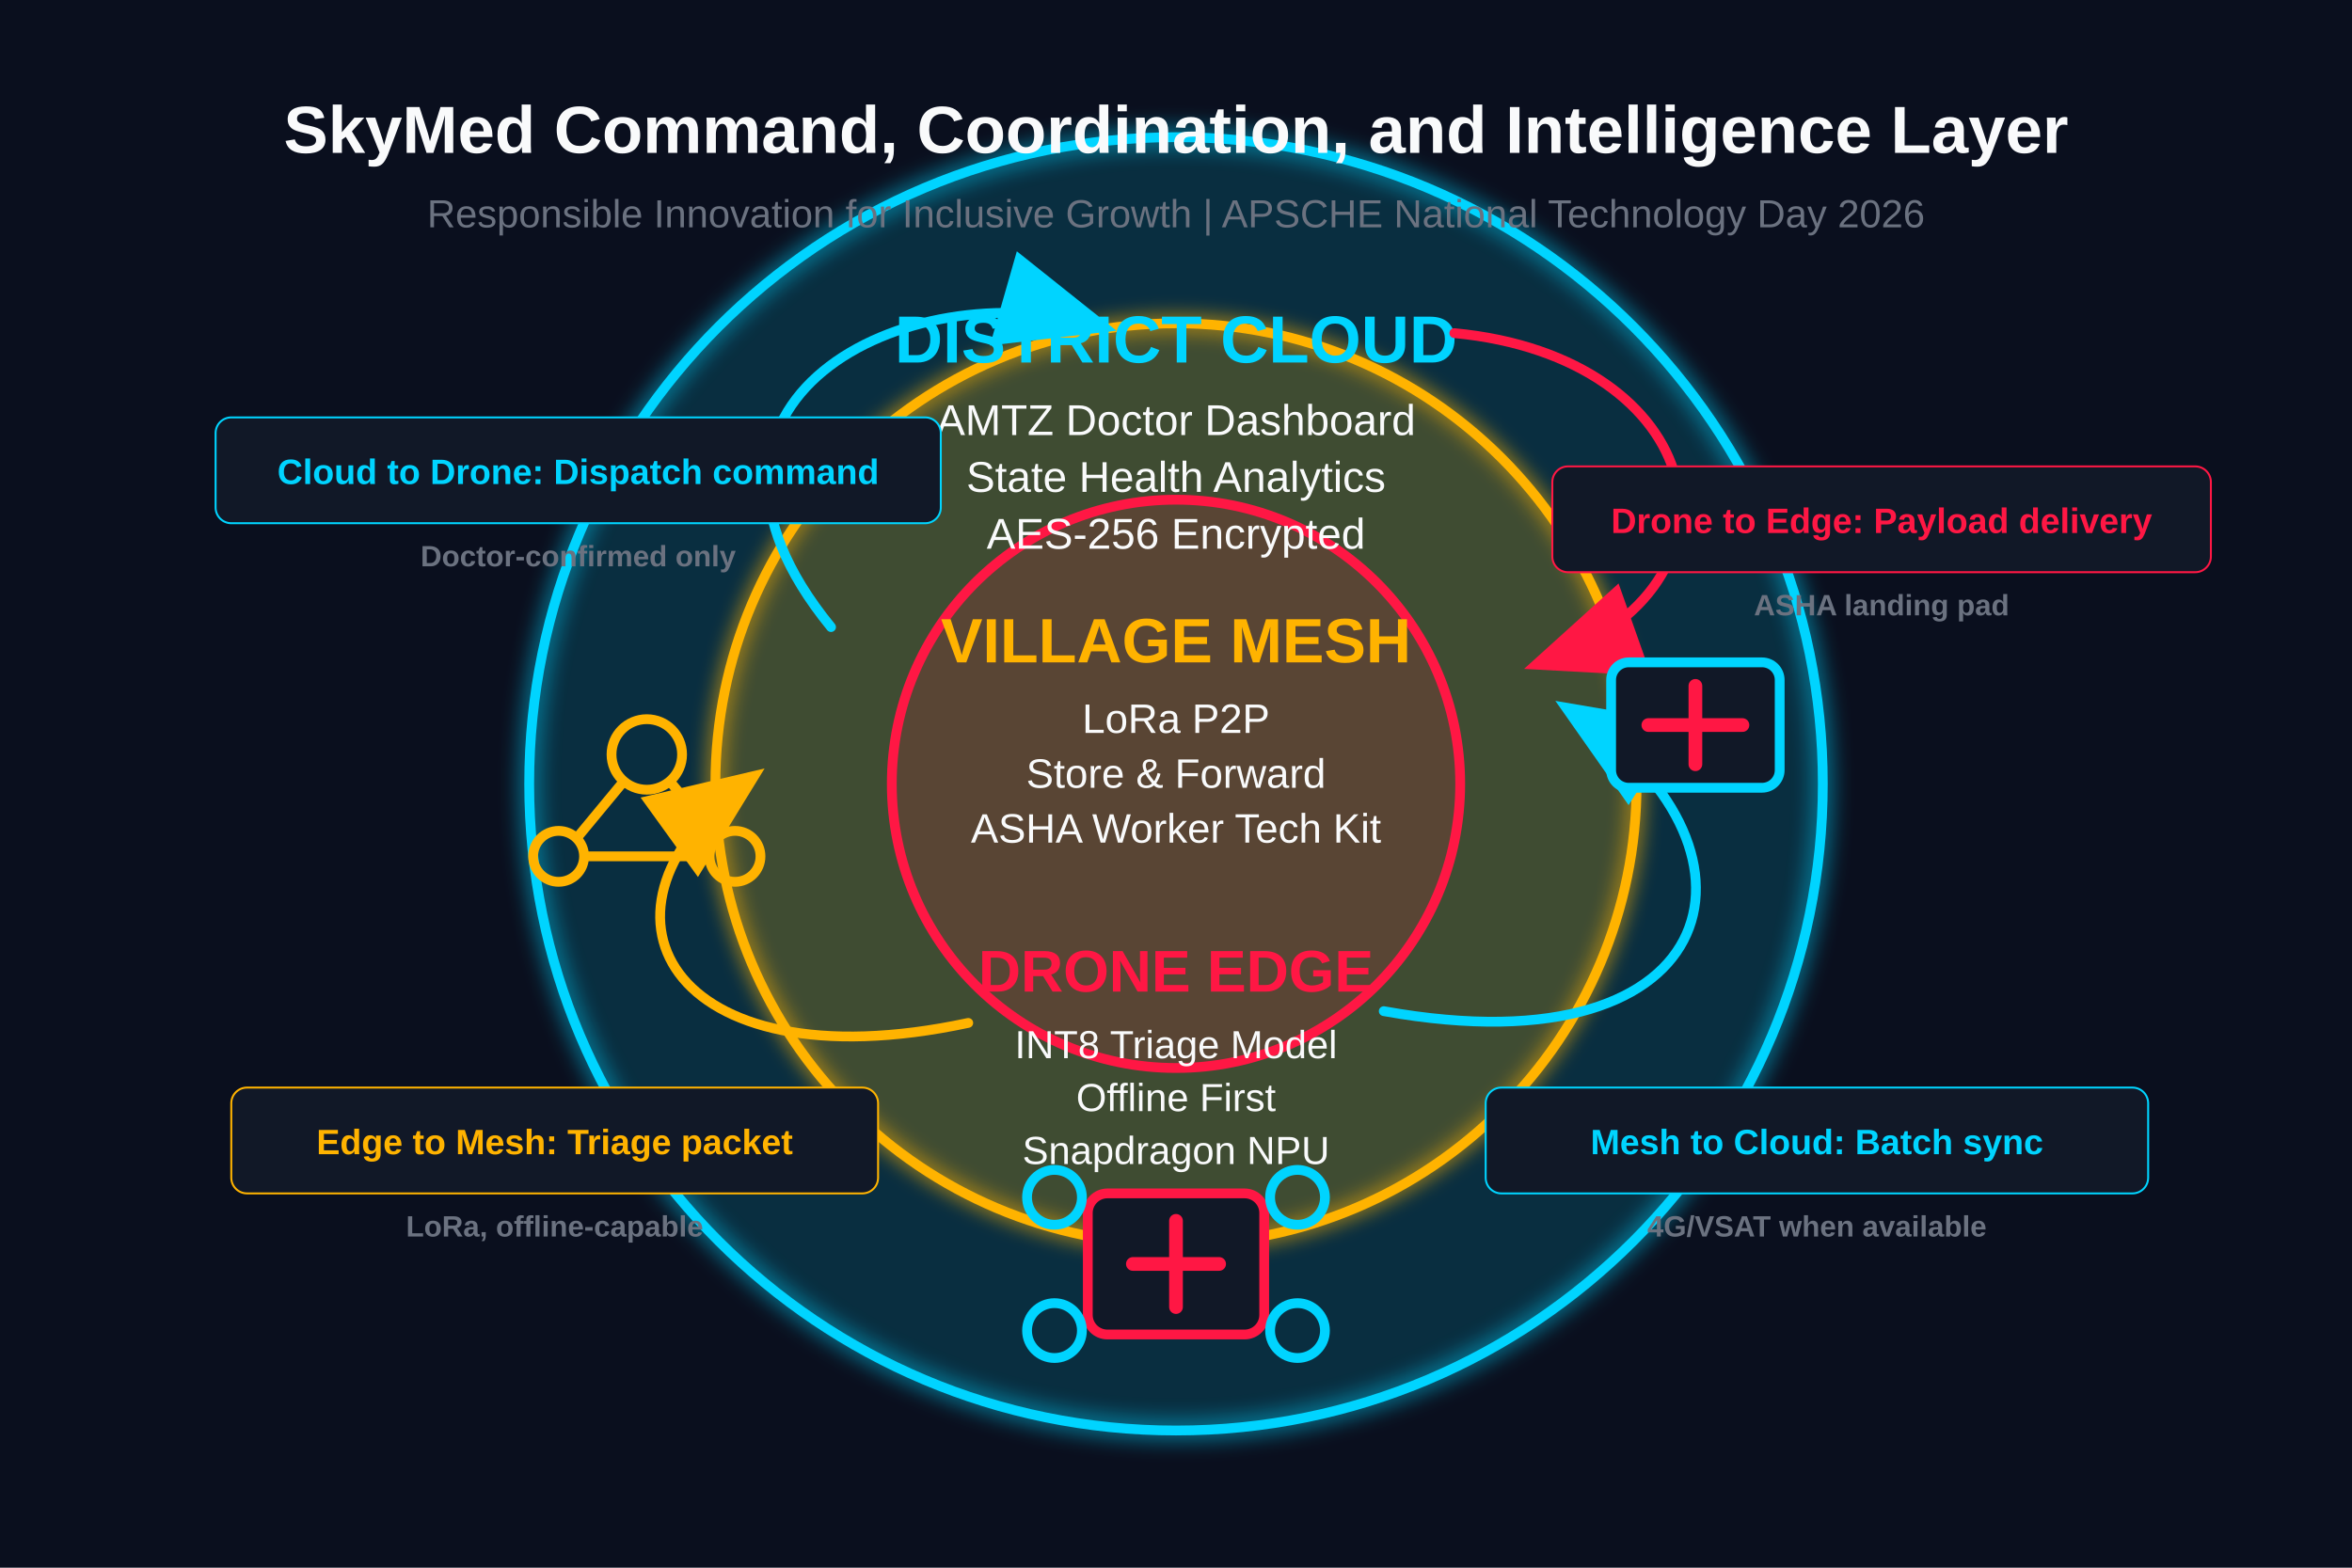
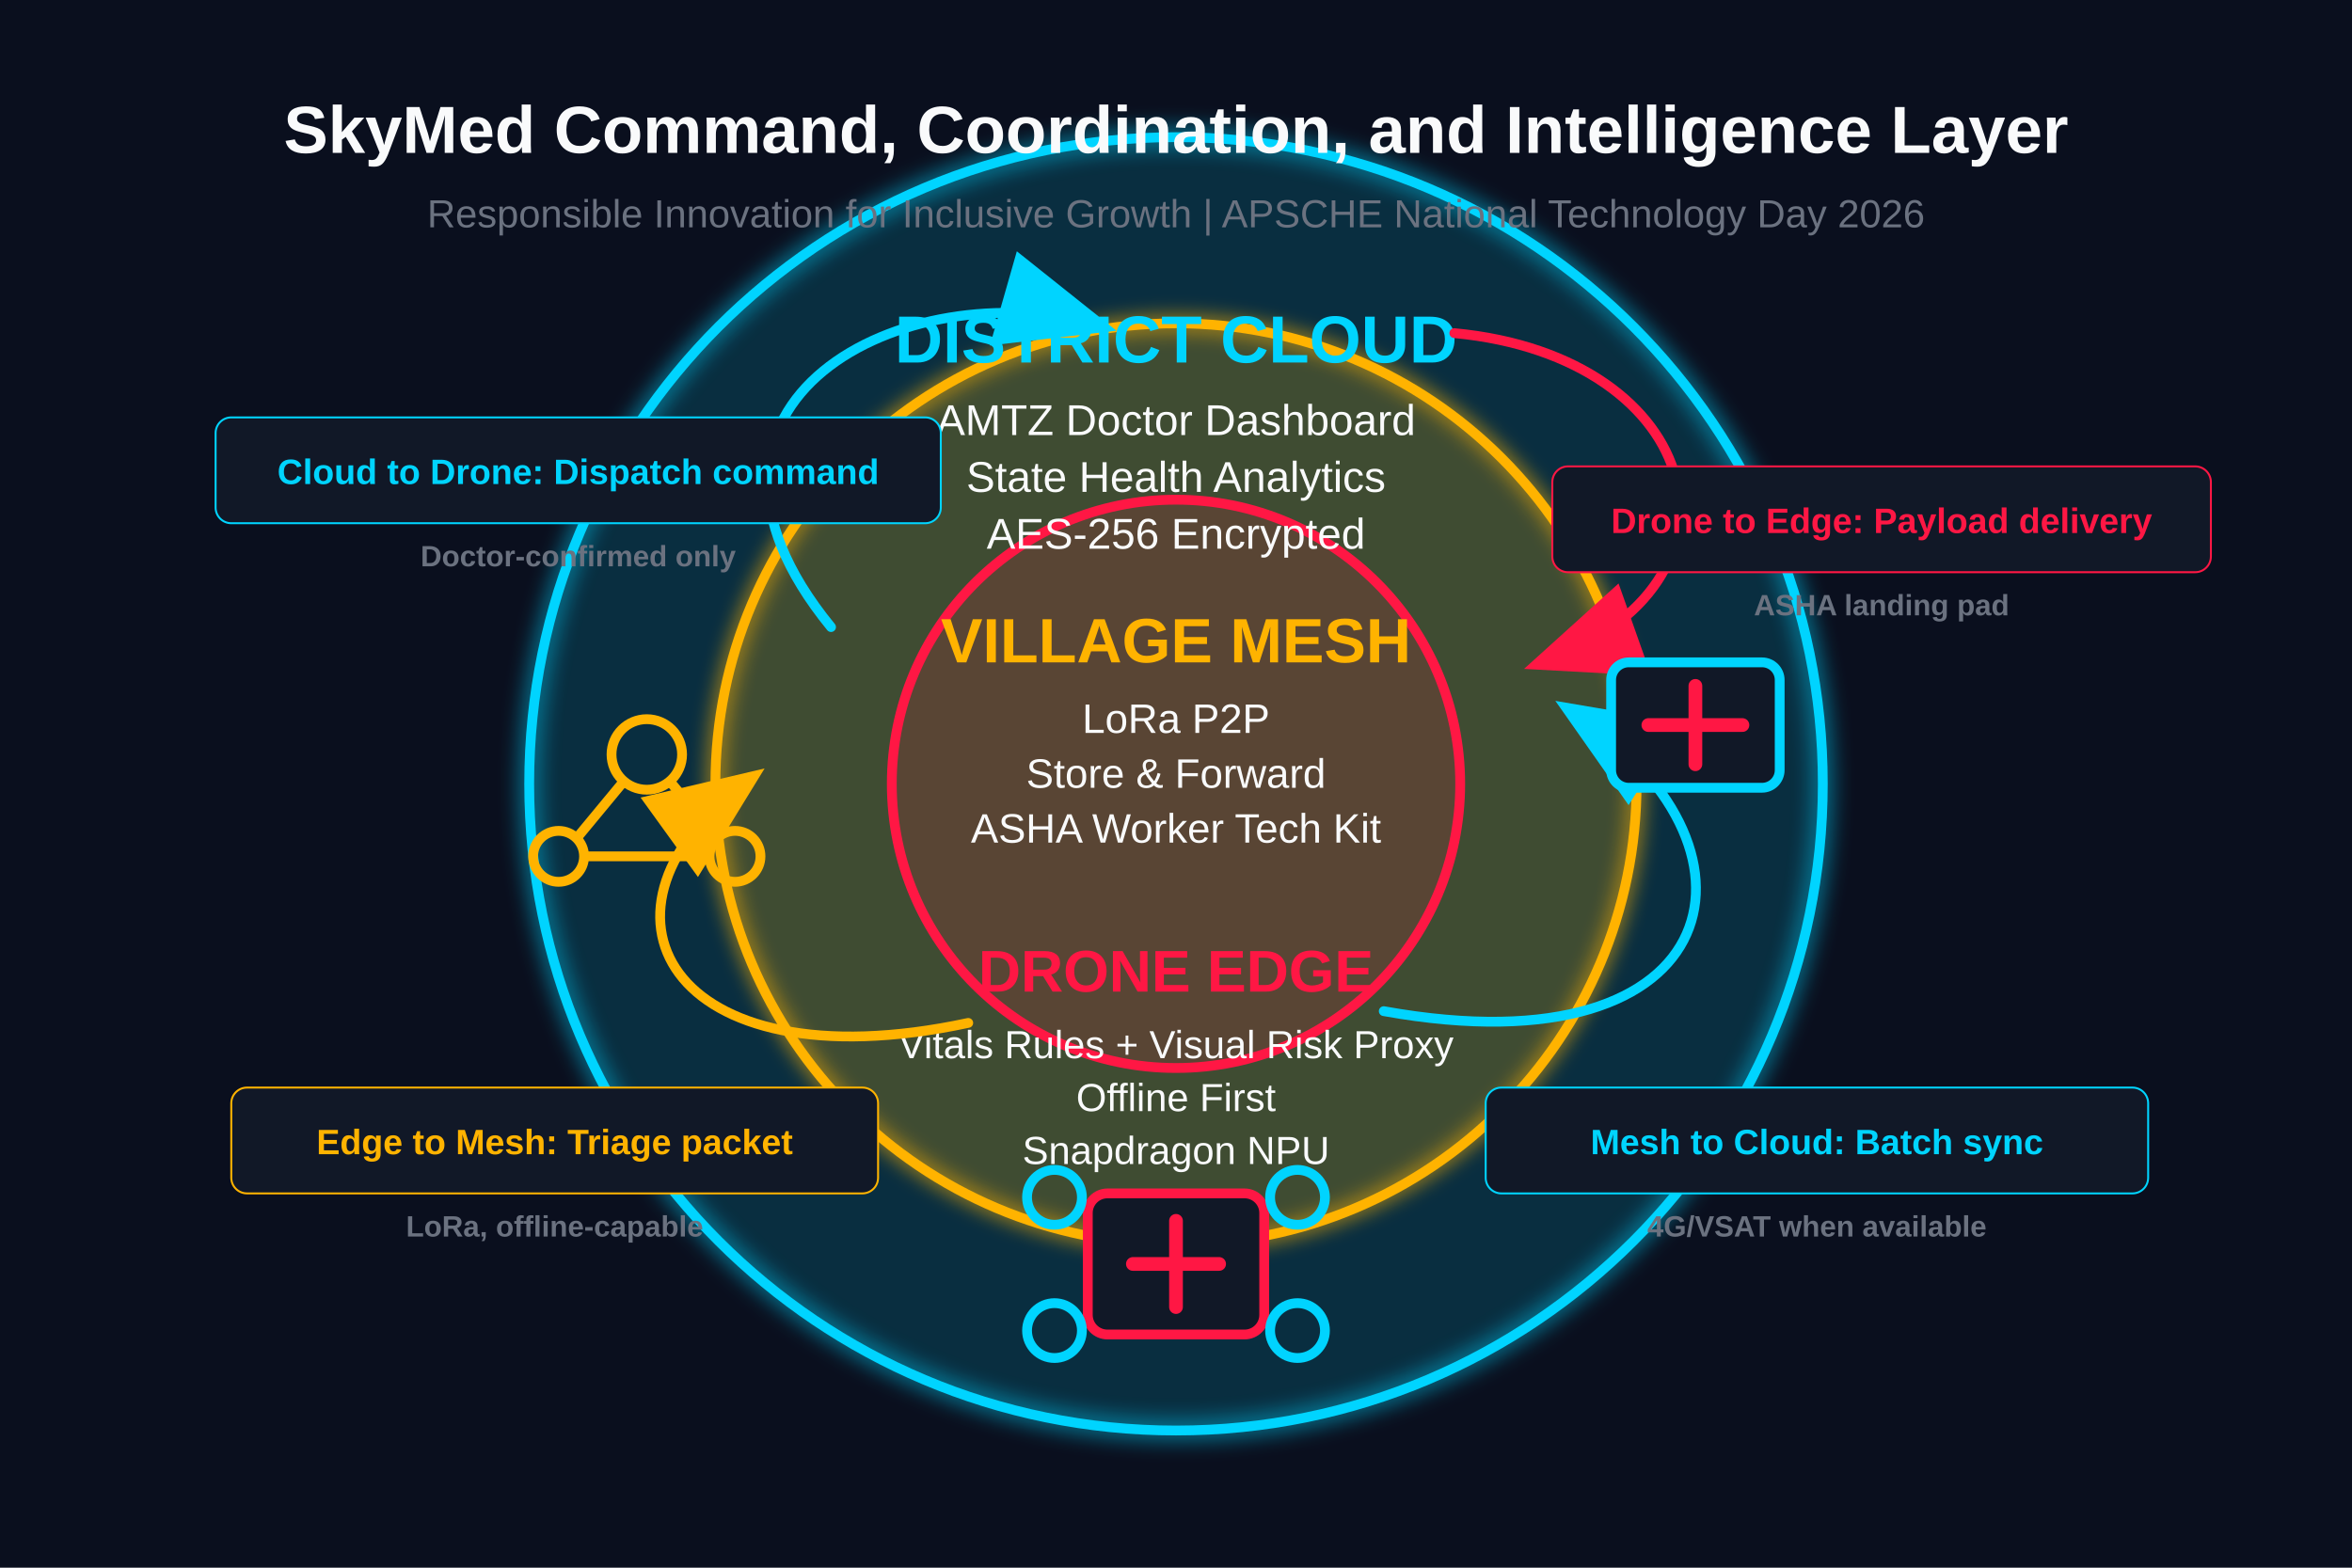
<svg xmlns="http://www.w3.org/2000/svg" width="1200" height="800" viewBox="0 0 1200 800" role="img" aria-labelledby="title desc">
  <defs>
    <filter id="glowCyan" x="-40%" y="-40%" width="180%" height="180%">
      <feGaussianBlur stdDeviation="6" result="blur" />
      <feMerge>
        <feMergeNode in="blur" />
        <feMergeNode in="SourceGraphic" />
      </feMerge>
    </filter>
    <filter id="glowAmber" x="-40%" y="-40%" width="180%" height="180%">
      <feGaussianBlur stdDeviation="5" result="blur" />
      <feMerge>
        <feMergeNode in="blur" />
        <feMergeNode in="SourceGraphic" />
      </feMerge>
    </filter>
    <marker id="arrowCyan" markerWidth="14" markerHeight="14" refX="10" refY="5" orient="auto" markerUnits="strokeWidth">
      <path d="M0,0 L0,10 L12,5 z" fill="#00d4ff" />
    </marker>
    <marker id="arrowAmber" markerWidth="14" markerHeight="14" refX="10" refY="5" orient="auto" markerUnits="strokeWidth">
      <path d="M0,0 L0,10 L12,5 z" fill="#ffb300" />
    </marker>
    <marker id="arrowRed" markerWidth="14" markerHeight="14" refX="10" refY="5" orient="auto" markerUnits="strokeWidth">
      <path d="M0,0 L0,10 L12,5 z" fill="#ff1744" />
    </marker>
  </defs>
  <rect width="1200" height="800" fill="#0a0f1e" />
  <circle cx="600" cy="400" r="330" fill="rgba(0,212,255,0.08)" stroke="#00d4ff" stroke-width="5" filter="url(#glowCyan)" />
  <circle cx="600" cy="400" r="235" fill="rgba(255,179,0,0.12)" stroke="#ffb300" stroke-width="5" filter="url(#glowAmber)" />
  <circle cx="600" cy="400" r="145" fill="rgba(255,23,68,0.14)" stroke="#ff1744" stroke-width="5" />
  <text x="600" y="78" text-anchor="middle" fill="#f9fafb" font-family="Arial, sans-serif" font-size="34" font-weight="900">SkyMed Command, Coordination, and Intelligence Layer</text>
  <text x="600" y="116" text-anchor="middle" fill="#6b7280" font-family="Arial, sans-serif" font-size="20">Responsible Innovation for Inclusive Growth | APSCHE National Technology Day 2026</text>
  <text x="600" y="185" text-anchor="middle" fill="#00d4ff" font-family="Arial, sans-serif" font-size="34" font-weight="900">DISTRICT CLOUD</text>
  <text x="600" y="222" text-anchor="middle" fill="#f9fafb" font-family="Arial, sans-serif" font-size="22">AMTZ Doctor Dashboard</text>
  <text x="600" y="251" text-anchor="middle" fill="#f9fafb" font-family="Arial, sans-serif" font-size="22">State Health Analytics</text>
  <text x="600" y="280" text-anchor="middle" fill="#f9fafb" font-family="Arial, sans-serif" font-size="22">AES-256 Encrypted</text>
  <text x="600" y="338" text-anchor="middle" fill="#ffb300" font-family="Arial, sans-serif" font-size="32" font-weight="900">VILLAGE MESH</text>
  <text x="600" y="374" text-anchor="middle" fill="#f9fafb" font-family="Arial, sans-serif" font-size="21">LoRa P2P</text>
  <text x="600" y="402" text-anchor="middle" fill="#f9fafb" font-family="Arial, sans-serif" font-size="21">Store &amp; Forward</text>
  <text x="600" y="430" text-anchor="middle" fill="#f9fafb" font-family="Arial, sans-serif" font-size="21">ASHA Worker Tech Kit</text>
  <text x="600" y="506" text-anchor="middle" fill="#ff1744" font-family="Arial, sans-serif" font-size="30" font-weight="900">DRONE EDGE</text>
-   <text x="600" y="540" text-anchor="middle" fill="#f9fafb" font-family="Arial, sans-serif" font-size="20">INT8 Triage Model</text>
+   <text x="600" y="540" text-anchor="middle" fill="#f9fafb" font-family="Arial, sans-serif" font-size="20">Vitals Rules + Visual Risk Proxy</text>
  <text x="600" y="567" text-anchor="middle" fill="#f9fafb" font-family="Arial, sans-serif" font-size="20">Offline First</text>
  <text x="600" y="594" text-anchor="middle" fill="#f9fafb" font-family="Arial, sans-serif" font-size="20">Snapdragon NPU</text>
  <g stroke-width="5" fill="none" stroke-linecap="round">
    <path d="M494 522 C340 555 292 463 382 398" stroke="#ffb300" marker-end="url(#arrowAmber)" />
    <path d="M706 516 C884 548 908 430 802 363" stroke="#00d4ff" marker-end="url(#arrowCyan)" />
    <path d="M424 320 C330 205 462 138 560 166" stroke="#00d4ff" marker-end="url(#arrowCyan)" />
    <path d="M742 170 C870 182 900 298 787 338" stroke="#ff1744" marker-end="url(#arrowRed)" />
  </g>
  <g font-family="Arial, sans-serif" font-size="18" font-weight="800">
    <rect x="118" y="555" width="330" height="54" rx="8" fill="#111827" stroke="#ffb300" />
    <text x="283" y="589" text-anchor="middle" fill="#ffb300">Edge to Mesh: Triage packet</text>
    <text x="283" y="631" text-anchor="middle" fill="#6b7280" font-size="15">LoRa, offline-capable</text>
    <rect x="758" y="555" width="338" height="54" rx="8" fill="#111827" stroke="#00d4ff" />
    <text x="927" y="589" text-anchor="middle" fill="#00d4ff">Mesh to Cloud: Batch sync</text>
    <text x="927" y="631" text-anchor="middle" fill="#6b7280" font-size="15">4G/VSAT when available</text>
    <rect x="110" y="213" width="370" height="54" rx="8" fill="#111827" stroke="#00d4ff" />
    <text x="295" y="247" text-anchor="middle" fill="#00d4ff">Cloud to Drone: Dispatch command</text>
    <text x="295" y="289" text-anchor="middle" fill="#6b7280" font-size="15">Doctor-confirmed only</text>
    <rect x="792" y="238" width="336" height="54" rx="8" fill="#111827" stroke="#ff1744" />
    <text x="960" y="272" text-anchor="middle" fill="#ff1744">Drone to Edge: Payload delivery</text>
    <text x="960" y="314" text-anchor="middle" fill="#6b7280" font-size="15">ASHA landing pad</text>
  </g>
  <g transform="translate(600 645)" stroke="#ff1744" stroke-width="5" fill="none">
    <rect x="-45" y="-36" width="90" height="72" rx="10" fill="#111827" />
    <path d="M0 -22 V22 M-22 0 H22" stroke-width="7" stroke-linecap="round" />
    <circle cx="-62" cy="-34" r="14" stroke="#00d4ff" />
    <circle cx="62" cy="-34" r="14" stroke="#00d4ff" />
    <circle cx="-62" cy="34" r="14" stroke="#00d4ff" />
    <circle cx="62" cy="34" r="14" stroke="#00d4ff" />
  </g>
  <g transform="translate(330 385)" stroke="#ffb300" stroke-width="5" fill="none">
    <circle cx="0" cy="0" r="18" />
    <circle cx="-45" cy="52" r="13" />
    <circle cx="45" cy="52" r="13" />
    <path d="M-12 14 L-36 43 M12 14 L36 43 M-32 52 H32" />
  </g>
  <g transform="translate(865 370)" stroke="#00d4ff" stroke-width="5" fill="none">
    <rect x="-43" y="-32" width="86" height="64" rx="9" fill="#111827" />
    <path d="M-24 0 H24 M0 -20 V20" stroke="#ff1744" stroke-width="7" stroke-linecap="round" />
  </g>
</svg>
